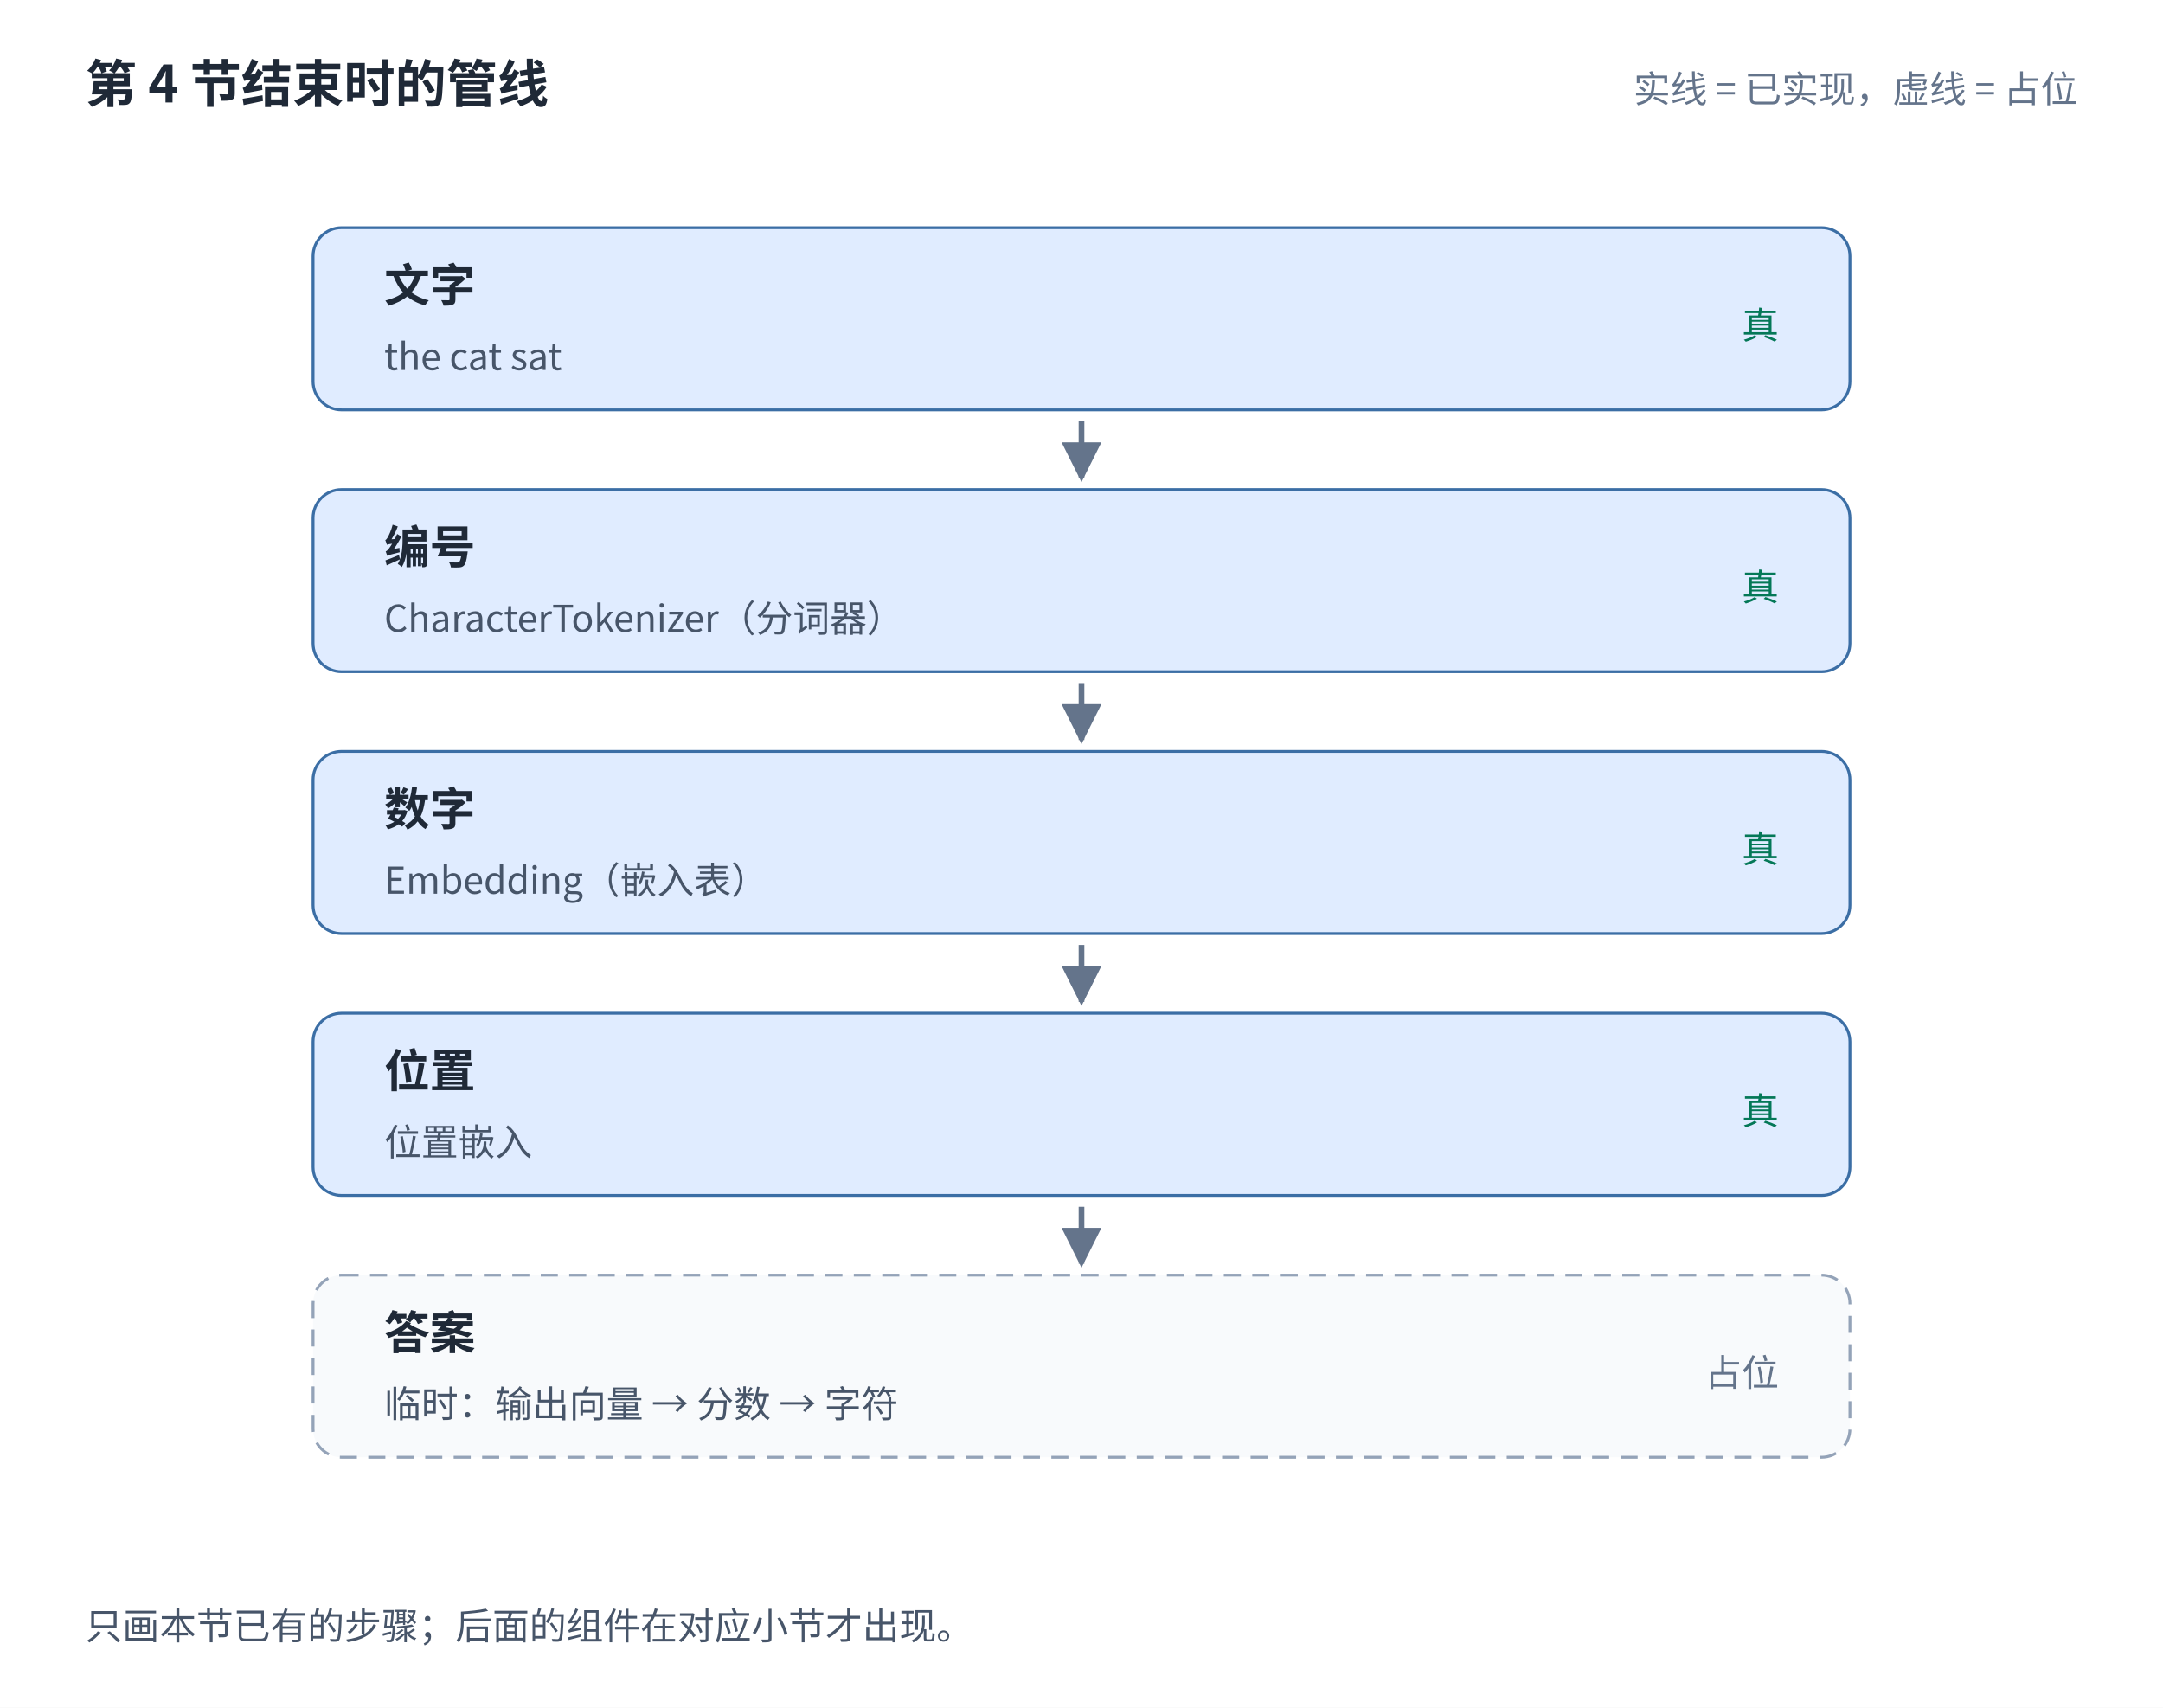
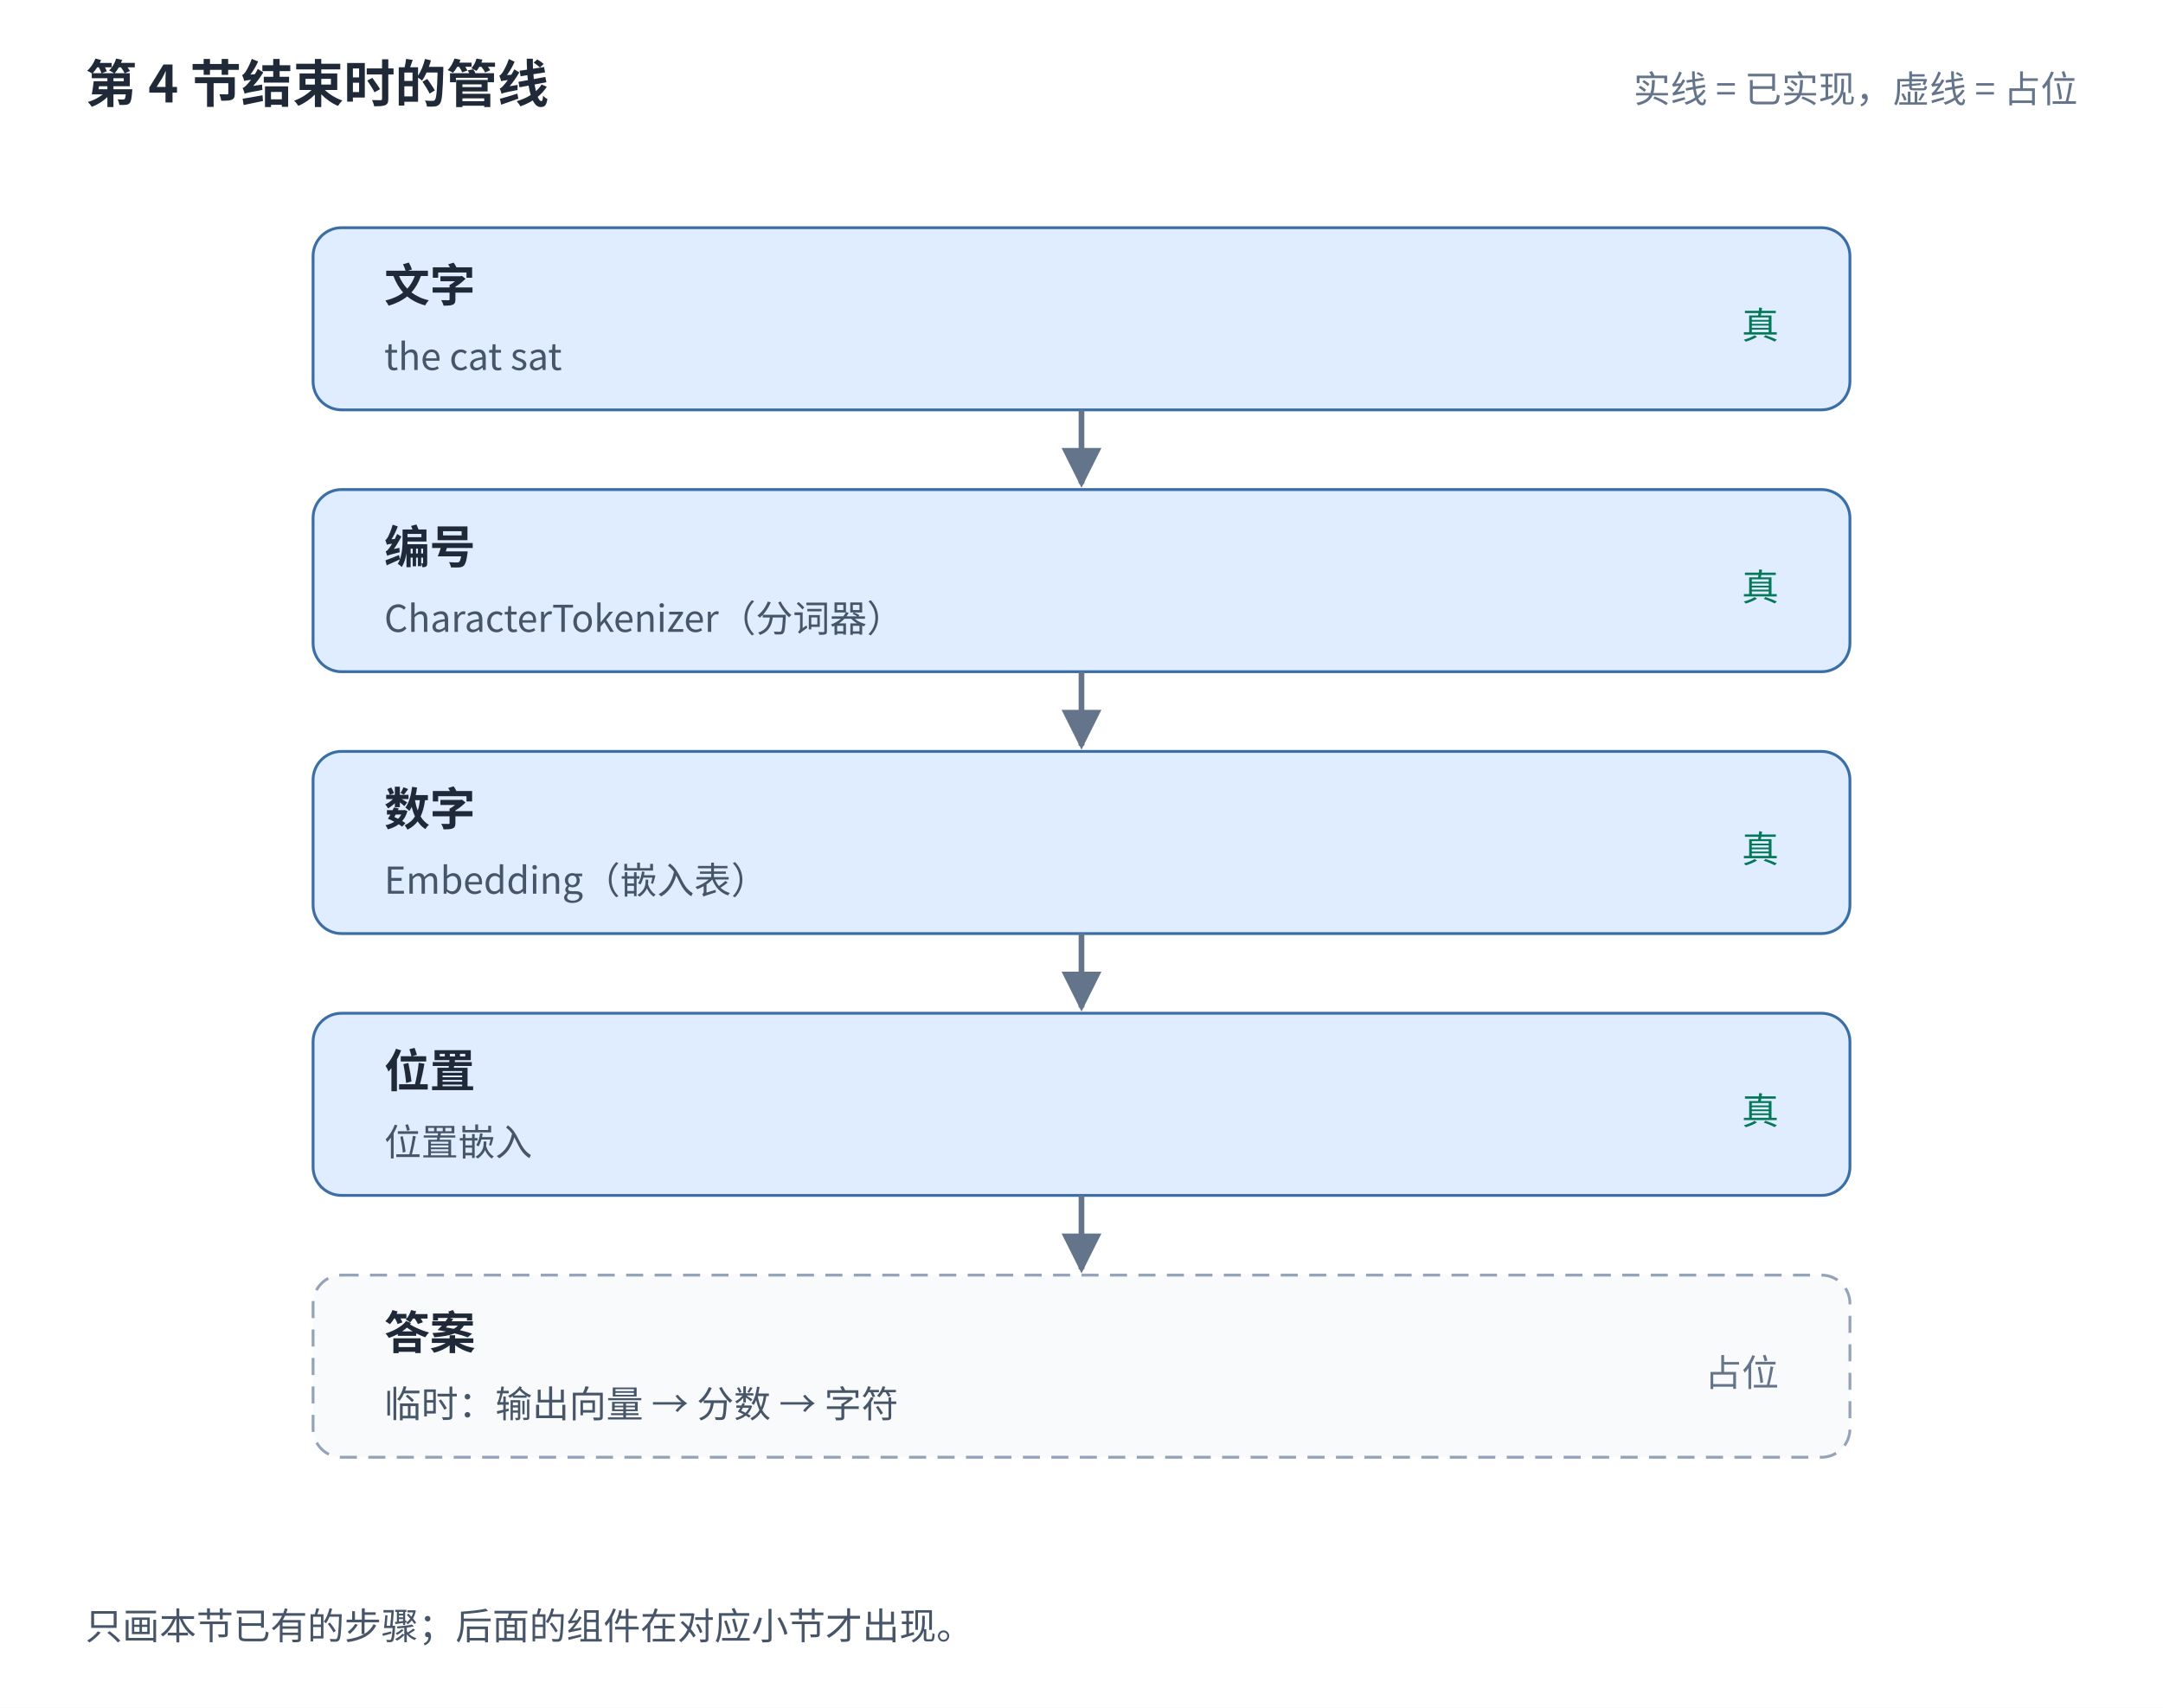
<svg xmlns="http://www.w3.org/2000/svg" viewBox="0 0 760 600" role="img" aria-labelledby="title desc">
  <rect width="760" height="600" fill="#ffffff" />
  <text x="30" y="36" font-family="system-ui, 'Noto Sans CJK SC', sans-serif" font-size="18" font-weight="600" fill="#1f2937">第 4 节结束时的管线</text>
  <text x="730" y="36" text-anchor="end" font-family="system-ui, 'Noto Sans CJK SC', sans-serif" font-size="13" fill="#64748b">实线 = 已实现，虚线 = 占位</text>
  <rect x="110" y="80" width="540" height="64" rx="10" fill="#e0ecff" stroke="#3b6ea5" />
  <text x="135" y="106" font-family="system-ui, 'Noto Sans CJK SC', sans-serif" font-size="16" font-weight="600" fill="#1f2937">文字</text>
  <text x="135" y="130" font-family="system-ui, 'Noto Sans CJK SC', sans-serif" font-size="13" fill="#475569">the cat sat</text>
  <text x="625" y="119" text-anchor="end" font-family="system-ui, 'Noto Sans CJK SC', sans-serif" font-size="13" fill="#047857">真</text>
-   <line x1="380" y1="148" x2="380" y2="168" stroke="#64748b" stroke-width="2" marker-end="url(#arrow)" />
+   <line x1="380" y1="144" x2="380" y2="170" stroke="#64748b" stroke-width="2" marker-end="url(#arrow)" />
  <rect x="110" y="172" width="540" height="64" rx="10" fill="#e0ecff" stroke="#3b6ea5" />
  <text x="135" y="198" font-family="system-ui, 'Noto Sans CJK SC', sans-serif" font-size="16" font-weight="600" fill="#1f2937">编号</text>
  <text x="135" y="222" font-family="system-ui, 'Noto Sans CJK SC', sans-serif" font-size="13" fill="#475569">CharacterTokenizer（分词器）</text>
  <text x="625" y="211" text-anchor="end" font-family="system-ui, 'Noto Sans CJK SC', sans-serif" font-size="13" fill="#047857">真</text>
-   <line x1="380" y1="240" x2="380" y2="260" stroke="#64748b" stroke-width="2" marker-end="url(#arrow)" />
+   <line x1="380" y1="236" x2="380" y2="262" stroke="#64748b" stroke-width="2" marker-end="url(#arrow)" />
  <rect x="110" y="264" width="540" height="64" rx="10" fill="#e0ecff" stroke="#3b6ea5" />
  <text x="135" y="290" font-family="system-ui, 'Noto Sans CJK SC', sans-serif" font-size="16" font-weight="600" fill="#1f2937">数字</text>
  <text x="135" y="314" font-family="system-ui, 'Noto Sans CJK SC', sans-serif" font-size="13" fill="#475569">Embedding（嵌入表）</text>
  <text x="625" y="303" text-anchor="end" font-family="system-ui, 'Noto Sans CJK SC', sans-serif" font-size="13" fill="#047857">真</text>
-   <line x1="380" y1="332" x2="380" y2="352" stroke="#64748b" stroke-width="2" marker-end="url(#arrow)" />
+   <line x1="380" y1="328" x2="380" y2="354" stroke="#64748b" stroke-width="2" marker-end="url(#arrow)" />
  <rect x="110" y="356" width="540" height="64" rx="10" fill="#e0ecff" stroke="#3b6ea5" />
  <text x="135" y="382" font-family="system-ui, 'Noto Sans CJK SC', sans-serif" font-size="16" font-weight="600" fill="#1f2937">位置</text>
  <text x="135" y="406" font-family="system-ui, 'Noto Sans CJK SC', sans-serif" font-size="13" fill="#475569">位置嵌入</text>
  <text x="625" y="395" text-anchor="end" font-family="system-ui, 'Noto Sans CJK SC', sans-serif" font-size="13" fill="#047857">真</text>
-   <line x1="380" y1="424" x2="380" y2="444" stroke="#64748b" stroke-width="2" marker-end="url(#arrow)" />
+   <line x1="380" y1="420" x2="380" y2="446" stroke="#64748b" stroke-width="2" marker-end="url(#arrow)" />
  <rect x="110" y="448" width="540" height="64" rx="10" fill="#f8fafc" stroke="#94a3b8" stroke-dasharray="6 4" />
  <text x="135" y="474" font-family="system-ui, 'Noto Sans CJK SC', sans-serif" font-size="16" font-weight="600" fill="#1f2937">答案</text>
  <text x="135" y="498" font-family="system-ui, 'Noto Sans CJK SC', sans-serif" font-size="13" fill="#475569">临时：输出向量 → 分数 → 字符</text>
  <text x="625" y="487" text-anchor="end" font-family="system-ui, 'Noto Sans CJK SC', sans-serif" font-size="13" fill="#64748b">占位</text>
  <text x="30" y="576" font-family="system-ui, 'Noto Sans CJK SC', sans-serif" font-size="13" fill="#475569">只画本节已有的步骤；后面的组件在对应小节才出现。</text>
  <defs>
    <marker id="arrow" viewBox="0 0 10 10" refX="9" refY="5" markerWidth="7" markerHeight="7" orient="auto-start-reverse">
      <path d="M 0 0 L 10 5 L 0 10 z" fill="#64748b" />
    </marker>
  </defs>
</svg>
